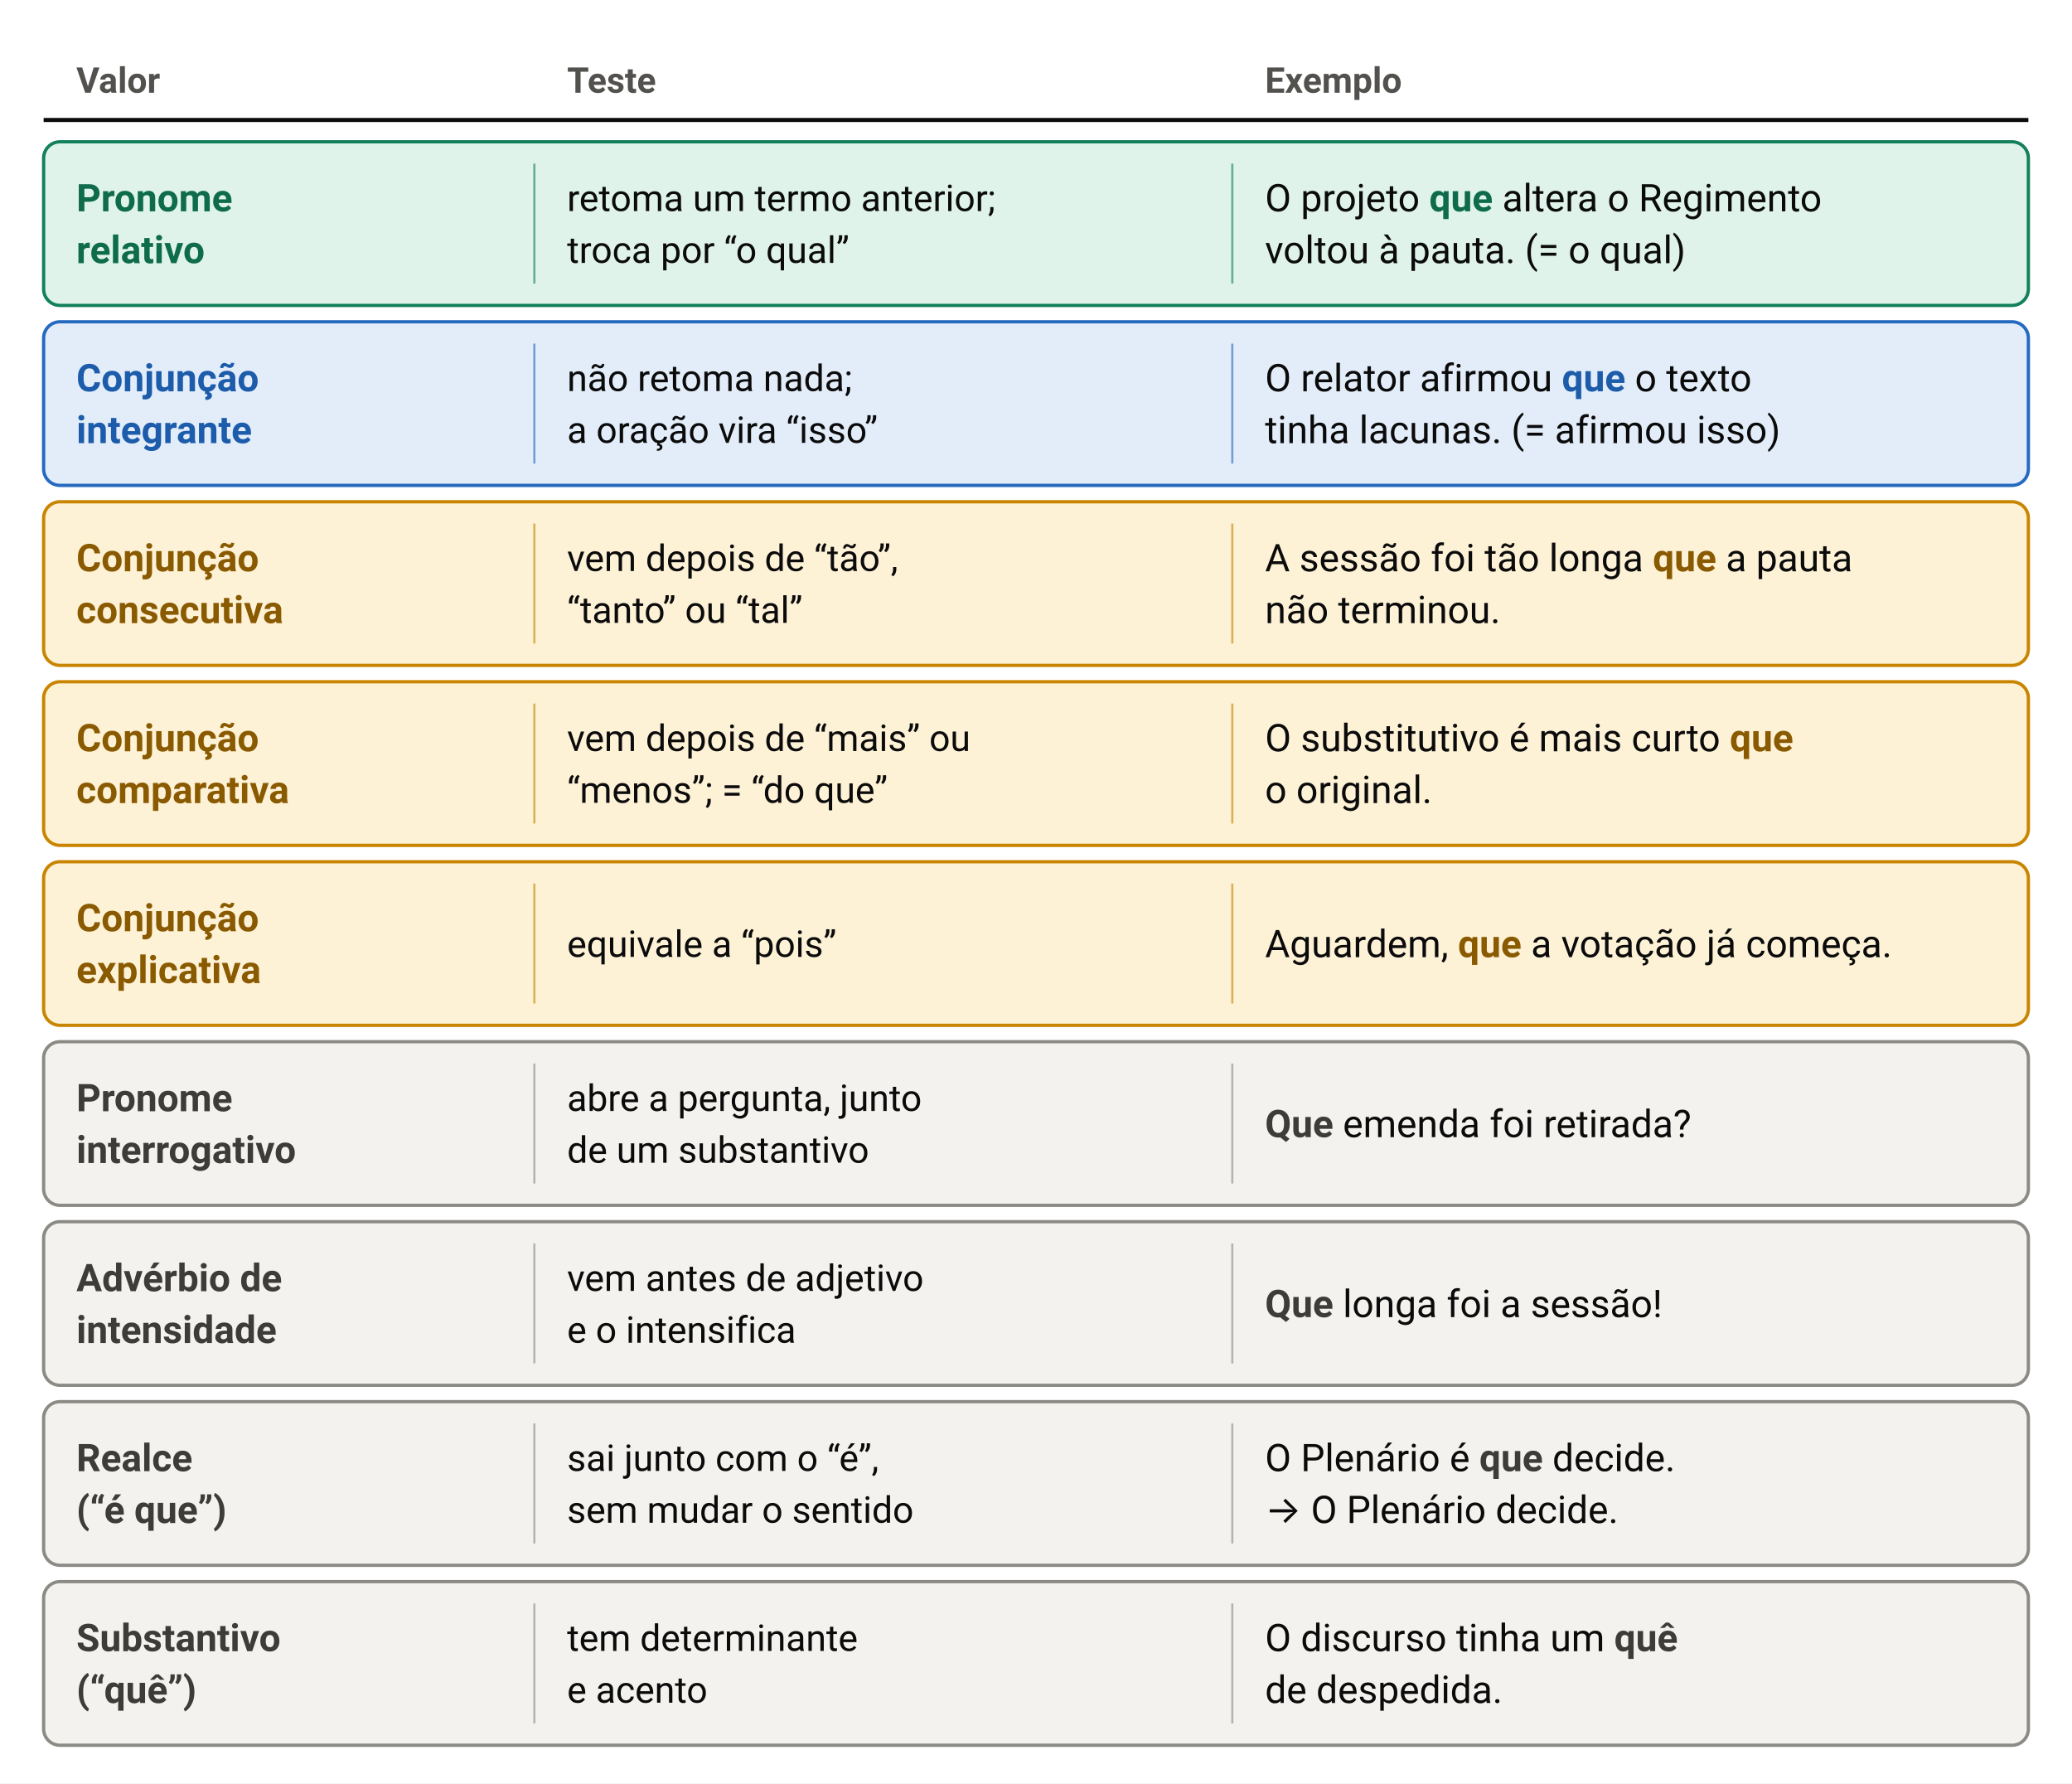
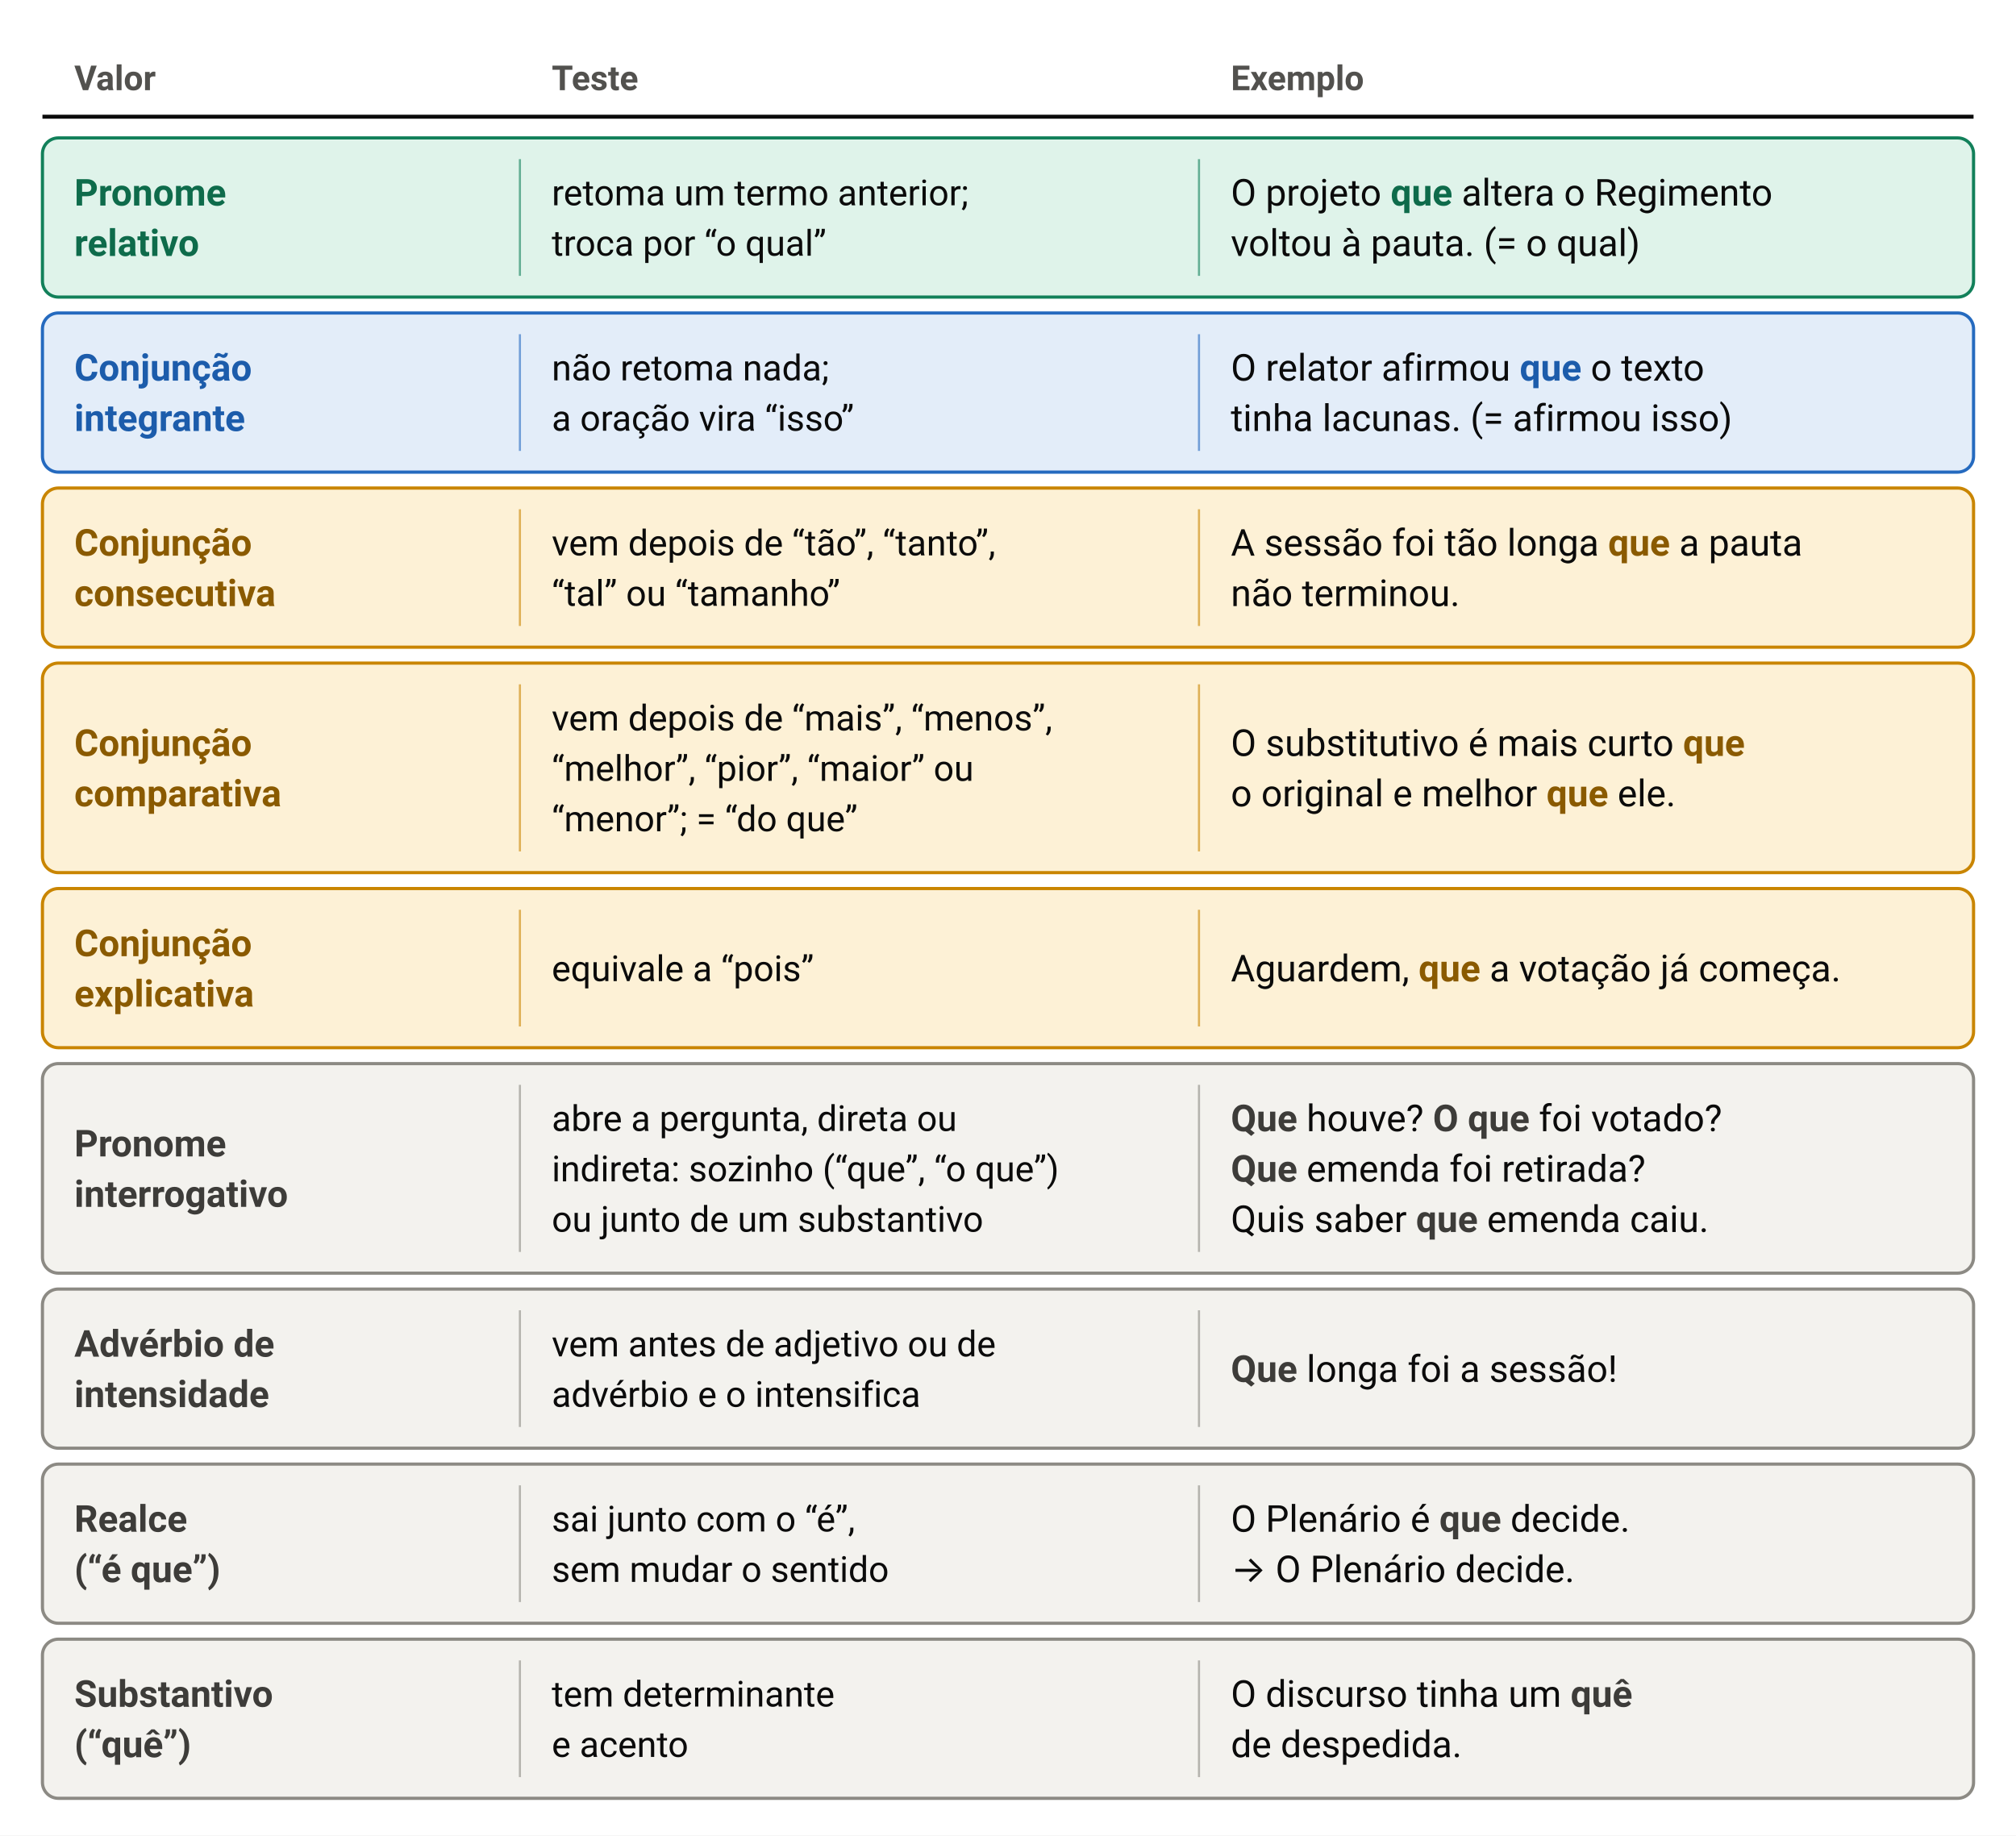
- <svg xmlns="http://www.w3.org/2000/svg" width="760" height="654" viewBox="0 0 760 654" font-family="system-ui, -apple-system, 'Segoe UI', Roboto, sans-serif">
-   <rect width="760" height="654" fill="#ffffff" />
+ <svg xmlns="http://www.w3.org/2000/svg" width="760" height="692" viewBox="0 0 760 692" font-family="system-ui, -apple-system, 'Segoe UI', Roboto, sans-serif">
+   <rect width="760" height="692" fill="#ffffff" />
  <g font-size="13" font-weight="700" fill="#52514e">
    <text x="28" y="34">Valor</text>
    <text x="208" y="34">Teste</text>
    <text x="464" y="34">Exemplo</text>
  </g>
  <line x1="16" y1="44" x2="744" y2="44" stroke="#0b0b0b" stroke-width="1.5" />
  <rect x="16" y="52" width="728" height="60" rx="6" fill="#dff3ea" stroke="#12805a" stroke-width="1.2" />
  <line x1="196" y1="60" x2="196" y2="104" stroke="#12805a" stroke-width="0.8" stroke-opacity="0.6" />
  <line x1="452" y1="60" x2="452" y2="104" stroke="#12805a" stroke-width="0.8" stroke-opacity="0.6" />
  <text x="28" y="77.5" font-size="14" font-weight="700" fill="#0e6b4b">Pronome</text>
  <text x="28" y="96.5" font-size="14" font-weight="700" fill="#0e6b4b">relativo</text>
  <text x="208" y="77.4" font-size="13.5" fill="#0b0b0b">retoma um termo anterior;</text>
  <text x="208" y="96.4" font-size="13.5" fill="#0b0b0b">troca por “o qual”</text>
  <text x="464" y="77.5" font-size="14" fill="#0b0b0b">O projeto <tspan font-weight="700" fill="#0e6b4b">que</tspan> altera o Regimento</text>
  <text x="464" y="96.5" font-size="14" fill="#0b0b0b">voltou à pauta. (= o qual)</text>
  <rect x="16" y="118" width="728" height="60" rx="6" fill="#e3edf9" stroke="#256abf" stroke-width="1.2" />
  <line x1="196" y1="126" x2="196" y2="170" stroke="#256abf" stroke-width="0.8" stroke-opacity="0.6" />
  <line x1="452" y1="126" x2="452" y2="170" stroke="#256abf" stroke-width="0.8" stroke-opacity="0.6" />
  <text x="28" y="143.5" font-size="14" font-weight="700" fill="#1c5cab">Conjunção</text>
  <text x="28" y="162.5" font-size="14" font-weight="700" fill="#1c5cab">integrante</text>
  <text x="208" y="143.4" font-size="13.5" fill="#0b0b0b">não retoma nada;</text>
  <text x="208" y="162.4" font-size="13.5" fill="#0b0b0b">a oração vira “isso”</text>
  <text x="464" y="143.5" font-size="14" fill="#0b0b0b">O relator afirmou <tspan font-weight="700" fill="#1c5cab">que</tspan> o texto</text>
  <text x="464" y="162.5" font-size="14" fill="#0b0b0b">tinha lacunas. (= afirmou isso)</text>
  <rect x="16" y="184" width="728" height="60" rx="6" fill="#fdf1d6" stroke="#c98500" stroke-width="1.2" />
  <line x1="196" y1="192" x2="196" y2="236" stroke="#c98500" stroke-width="0.8" stroke-opacity="0.6" />
  <line x1="452" y1="192" x2="452" y2="236" stroke="#c98500" stroke-width="0.8" stroke-opacity="0.6" />
  <text x="28" y="209.5" font-size="14" font-weight="700" fill="#8a5a00">Conjunção</text>
  <text x="28" y="228.5" font-size="14" font-weight="700" fill="#8a5a00">consecutiva</text>
-   <text x="208" y="209.4" font-size="13.5" fill="#0b0b0b">vem depois de “tão”,</text>
-   <text x="208" y="228.4" font-size="13.5" fill="#0b0b0b">“tanto” ou “tal”</text>
+   <text x="208" y="209.4" font-size="13.5" fill="#0b0b0b">vem depois de “tão”, “tanto”,</text>
+   <text x="208" y="228.4" font-size="13.5" fill="#0b0b0b">“tal” ou “tamanho”</text>
  <text x="464" y="209.5" font-size="14" fill="#0b0b0b">A sessão foi tão longa <tspan font-weight="700" fill="#8a5a00">que</tspan> a pauta</text>
  <text x="464" y="228.5" font-size="14" fill="#0b0b0b">não terminou.</text>
-   <rect x="16" y="250" width="728" height="60" rx="6" fill="#fdf1d6" stroke="#c98500" stroke-width="1.2" />
-   <line x1="196" y1="258" x2="196" y2="302" stroke="#c98500" stroke-width="0.8" stroke-opacity="0.6" />
-   <line x1="452" y1="258" x2="452" y2="302" stroke="#c98500" stroke-width="0.8" stroke-opacity="0.6" />
-   <text x="28" y="275.5" font-size="14" font-weight="700" fill="#8a5a00">Conjunção</text>
-   <text x="28" y="294.5" font-size="14" font-weight="700" fill="#8a5a00">comparativa</text>
-   <text x="208" y="275.4" font-size="13.5" fill="#0b0b0b">vem depois de “mais” ou</text>
-   <text x="208" y="294.4" font-size="13.5" fill="#0b0b0b">“menos”; = “do que”</text>
-   <text x="464" y="275.5" font-size="14" fill="#0b0b0b">O substitutivo é mais curto <tspan font-weight="700" fill="#8a5a00">que</tspan>
+   <rect x="16" y="250" width="728" height="79" rx="6" fill="#fdf1d6" stroke="#c98500" stroke-width="1.2" />
+   <line x1="196" y1="258" x2="196" y2="321" stroke="#c98500" stroke-width="0.8" stroke-opacity="0.6" />
+   <line x1="452" y1="258" x2="452" y2="321" stroke="#c98500" stroke-width="0.8" stroke-opacity="0.6" />
+   <text x="28" y="285.0" font-size="14" font-weight="700" fill="#8a5a00">Conjunção</text>
+   <text x="28" y="304.0" font-size="14" font-weight="700" fill="#8a5a00">comparativa</text>
+   <text x="208" y="275.4" font-size="13.5" fill="#0b0b0b">vem depois de “mais”, “menos”,</text>
+   <text x="208" y="294.4" font-size="13.5" fill="#0b0b0b">“melhor”, “pior”, “maior” ou</text>
+   <text x="208" y="313.4" font-size="13.5" fill="#0b0b0b">“menor”; = “do que”</text>
+   <text x="464" y="285.0" font-size="14" fill="#0b0b0b">O substitutivo é mais curto <tspan font-weight="700" fill="#8a5a00">que</tspan>
  </text>
-   <text x="464" y="294.5" font-size="14" fill="#0b0b0b">o original.</text>
-   <rect x="16" y="316" width="728" height="60" rx="6" fill="#fdf1d6" stroke="#c98500" stroke-width="1.2" />
-   <line x1="196" y1="324" x2="196" y2="368" stroke="#c98500" stroke-width="0.8" stroke-opacity="0.6" />
-   <line x1="452" y1="324" x2="452" y2="368" stroke="#c98500" stroke-width="0.8" stroke-opacity="0.6" />
-   <text x="28" y="341.5" font-size="14" font-weight="700" fill="#8a5a00">Conjunção</text>
-   <text x="28" y="360.5" font-size="14" font-weight="700" fill="#8a5a00">explicativa</text>
-   <text x="208" y="350.9" font-size="13.5" fill="#0b0b0b">equivale a “pois”</text>
-   <text x="464" y="351.0" font-size="14" fill="#0b0b0b">Aguardem, <tspan font-weight="700" fill="#8a5a00">que</tspan> a votação já começa.</text>
-   <rect x="16" y="382" width="728" height="60" rx="6" fill="#f3f2ee" stroke="#8c8a84" stroke-width="1.2" />
-   <line x1="196" y1="390" x2="196" y2="434" stroke="#8c8a84" stroke-width="0.8" stroke-opacity="0.6" />
-   <line x1="452" y1="390" x2="452" y2="434" stroke="#8c8a84" stroke-width="0.8" stroke-opacity="0.6" />
-   <text x="28" y="407.5" font-size="14" font-weight="700" fill="#3d3c39">Pronome</text>
-   <text x="28" y="426.5" font-size="14" font-weight="700" fill="#3d3c39">interrogativo</text>
-   <text x="208" y="407.4" font-size="13.5" fill="#0b0b0b">abre a pergunta, junto</text>
-   <text x="208" y="426.4" font-size="13.5" fill="#0b0b0b">de um substantivo</text>
-   <text x="464" y="417.0" font-size="14" fill="#0b0b0b">
+   <text x="464" y="304.0" font-size="14" fill="#0b0b0b">o original e melhor <tspan font-weight="700" fill="#8a5a00">que</tspan> ele.</text>
+   <rect x="16" y="335" width="728" height="60" rx="6" fill="#fdf1d6" stroke="#c98500" stroke-width="1.2" />
+   <line x1="196" y1="343" x2="196" y2="387" stroke="#c98500" stroke-width="0.8" stroke-opacity="0.6" />
+   <line x1="452" y1="343" x2="452" y2="387" stroke="#c98500" stroke-width="0.8" stroke-opacity="0.6" />
+   <text x="28" y="360.5" font-size="14" font-weight="700" fill="#8a5a00">Conjunção</text>
+   <text x="28" y="379.5" font-size="14" font-weight="700" fill="#8a5a00">explicativa</text>
+   <text x="208" y="369.9" font-size="13.5" fill="#0b0b0b">equivale a “pois”</text>
+   <text x="464" y="370.0" font-size="14" fill="#0b0b0b">Aguardem, <tspan font-weight="700" fill="#8a5a00">que</tspan> a votação já começa.</text>
+   <rect x="16" y="401" width="728" height="79" rx="6" fill="#f3f2ee" stroke="#8c8a84" stroke-width="1.2" />
+   <line x1="196" y1="409" x2="196" y2="472" stroke="#8c8a84" stroke-width="0.8" stroke-opacity="0.6" />
+   <line x1="452" y1="409" x2="452" y2="472" stroke="#8c8a84" stroke-width="0.8" stroke-opacity="0.6" />
+   <text x="28" y="436.0" font-size="14" font-weight="700" fill="#3d3c39">Pronome</text>
+   <text x="28" y="455.0" font-size="14" font-weight="700" fill="#3d3c39">interrogativo</text>
+   <text x="208" y="426.4" font-size="13.5" fill="#0b0b0b">abre a pergunta, direta ou</text>
+   <text x="208" y="445.4" font-size="13.5" fill="#0b0b0b">indireta: sozinho (“que”, “o que”)</text>
+   <text x="208" y="464.4" font-size="13.5" fill="#0b0b0b">ou junto de um substantivo</text>
+   <text x="464" y="426.5" font-size="14" fill="#0b0b0b">
+     <tspan font-weight="700" fill="#3d3c39">Que</tspan> houve? <tspan font-weight="700" fill="#3d3c39">O que</tspan> foi votado?</text>
+   <text x="464" y="445.5" font-size="14" fill="#0b0b0b">
    <tspan font-weight="700" fill="#3d3c39">Que</tspan> emenda foi retirada?</text>
-   <rect x="16" y="448" width="728" height="60" rx="6" fill="#f3f2ee" stroke="#8c8a84" stroke-width="1.2" />
-   <line x1="196" y1="456" x2="196" y2="500" stroke="#8c8a84" stroke-width="0.8" stroke-opacity="0.6" />
-   <line x1="452" y1="456" x2="452" y2="500" stroke="#8c8a84" stroke-width="0.8" stroke-opacity="0.6" />
-   <text x="28" y="473.5" font-size="14" font-weight="700" fill="#3d3c39">Advérbio de</text>
-   <text x="28" y="492.5" font-size="14" font-weight="700" fill="#3d3c39">intensidade</text>
-   <text x="208" y="473.4" font-size="13.5" fill="#0b0b0b">vem antes de adjetivo</text>
-   <text x="208" y="492.4" font-size="13.5" fill="#0b0b0b">e o intensifica</text>
-   <text x="464" y="483.0" font-size="14" fill="#0b0b0b">
+   <text x="464" y="464.5" font-size="14" fill="#0b0b0b">Quis saber <tspan font-weight="700" fill="#3d3c39">que</tspan> emenda caiu.</text>
+   <rect x="16" y="486" width="728" height="60" rx="6" fill="#f3f2ee" stroke="#8c8a84" stroke-width="1.2" />
+   <line x1="196" y1="494" x2="196" y2="538" stroke="#8c8a84" stroke-width="0.8" stroke-opacity="0.6" />
+   <line x1="452" y1="494" x2="452" y2="538" stroke="#8c8a84" stroke-width="0.8" stroke-opacity="0.6" />
+   <text x="28" y="511.5" font-size="14" font-weight="700" fill="#3d3c39">Advérbio de</text>
+   <text x="28" y="530.5" font-size="14" font-weight="700" fill="#3d3c39">intensidade</text>
+   <text x="208" y="511.4" font-size="13.5" fill="#0b0b0b">vem antes de adjetivo ou de</text>
+   <text x="208" y="530.4" font-size="13.5" fill="#0b0b0b">advérbio e o intensifica</text>
+   <text x="464" y="521.0" font-size="14" fill="#0b0b0b">
    <tspan font-weight="700" fill="#3d3c39">Que</tspan> longa foi a sessão!</text>
-   <rect x="16" y="514" width="728" height="60" rx="6" fill="#f3f2ee" stroke="#8c8a84" stroke-width="1.2" />
-   <line x1="196" y1="522" x2="196" y2="566" stroke="#8c8a84" stroke-width="0.8" stroke-opacity="0.6" />
-   <line x1="452" y1="522" x2="452" y2="566" stroke="#8c8a84" stroke-width="0.8" stroke-opacity="0.6" />
-   <text x="28" y="539.5" font-size="14" font-weight="700" fill="#3d3c39">Realce</text>
-   <text x="28" y="558.5" font-size="14" font-weight="700" fill="#3d3c39">(“é que”)</text>
-   <text x="208" y="539.4" font-size="13.5" fill="#0b0b0b">sai junto com o “é”,</text>
-   <text x="208" y="558.4" font-size="13.5" fill="#0b0b0b">sem mudar o sentido</text>
-   <text x="464" y="539.5" font-size="14" fill="#0b0b0b">O Plenário é <tspan font-weight="700" fill="#3d3c39">que</tspan> decide.</text>
-   <text x="464" y="558.5" font-size="14" fill="#0b0b0b">→ O Plenário decide.</text>
-   <rect x="16" y="580" width="728" height="60" rx="6" fill="#f3f2ee" stroke="#8c8a84" stroke-width="1.2" />
-   <line x1="196" y1="588" x2="196" y2="632" stroke="#8c8a84" stroke-width="0.8" stroke-opacity="0.6" />
-   <line x1="452" y1="588" x2="452" y2="632" stroke="#8c8a84" stroke-width="0.8" stroke-opacity="0.6" />
-   <text x="28" y="605.5" font-size="14" font-weight="700" fill="#3d3c39">Substantivo</text>
-   <text x="28" y="624.5" font-size="14" font-weight="700" fill="#3d3c39">(“quê”)</text>
-   <text x="208" y="605.4" font-size="13.5" fill="#0b0b0b">tem determinante</text>
-   <text x="208" y="624.4" font-size="13.5" fill="#0b0b0b">e acento</text>
-   <text x="464" y="605.5" font-size="14" fill="#0b0b0b">O discurso tinha um <tspan font-weight="700" fill="#3d3c39">quê</tspan>
+   <rect x="16" y="552" width="728" height="60" rx="6" fill="#f3f2ee" stroke="#8c8a84" stroke-width="1.2" />
+   <line x1="196" y1="560" x2="196" y2="604" stroke="#8c8a84" stroke-width="0.8" stroke-opacity="0.6" />
+   <line x1="452" y1="560" x2="452" y2="604" stroke="#8c8a84" stroke-width="0.8" stroke-opacity="0.6" />
+   <text x="28" y="577.5" font-size="14" font-weight="700" fill="#3d3c39">Realce</text>
+   <text x="28" y="596.5" font-size="14" font-weight="700" fill="#3d3c39">(“é que”)</text>
+   <text x="208" y="577.4" font-size="13.5" fill="#0b0b0b">sai junto com o “é”,</text>
+   <text x="208" y="596.4" font-size="13.5" fill="#0b0b0b">sem mudar o sentido</text>
+   <text x="464" y="577.5" font-size="14" fill="#0b0b0b">O Plenário é <tspan font-weight="700" fill="#3d3c39">que</tspan> decide.</text>
+   <text x="464" y="596.5" font-size="14" fill="#0b0b0b">→ O Plenário decide.</text>
+   <rect x="16" y="618" width="728" height="60" rx="6" fill="#f3f2ee" stroke="#8c8a84" stroke-width="1.2" />
+   <line x1="196" y1="626" x2="196" y2="670" stroke="#8c8a84" stroke-width="0.8" stroke-opacity="0.6" />
+   <line x1="452" y1="626" x2="452" y2="670" stroke="#8c8a84" stroke-width="0.8" stroke-opacity="0.6" />
+   <text x="28" y="643.5" font-size="14" font-weight="700" fill="#3d3c39">Substantivo</text>
+   <text x="28" y="662.5" font-size="14" font-weight="700" fill="#3d3c39">(“quê”)</text>
+   <text x="208" y="643.4" font-size="13.5" fill="#0b0b0b">tem determinante</text>
+   <text x="208" y="662.4" font-size="13.5" fill="#0b0b0b">e acento</text>
+   <text x="464" y="643.5" font-size="14" fill="#0b0b0b">O discurso tinha um <tspan font-weight="700" fill="#3d3c39">quê</tspan>
  </text>
-   <text x="464" y="624.5" font-size="14" fill="#0b0b0b">de despedida.</text>
+   <text x="464" y="662.5" font-size="14" fill="#0b0b0b">de despedida.</text>
</svg>
